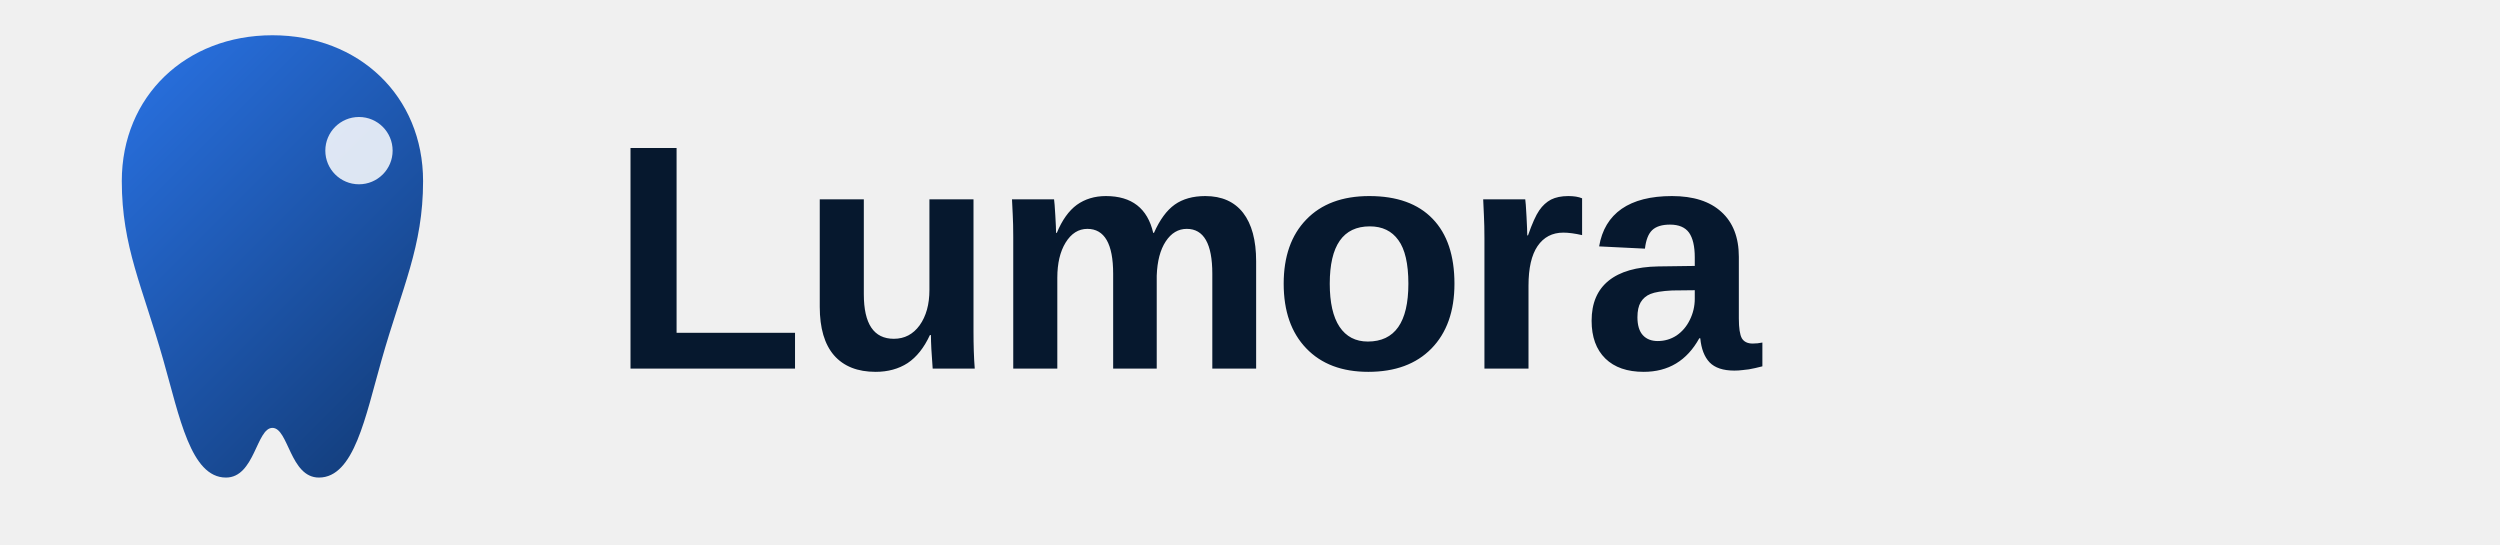
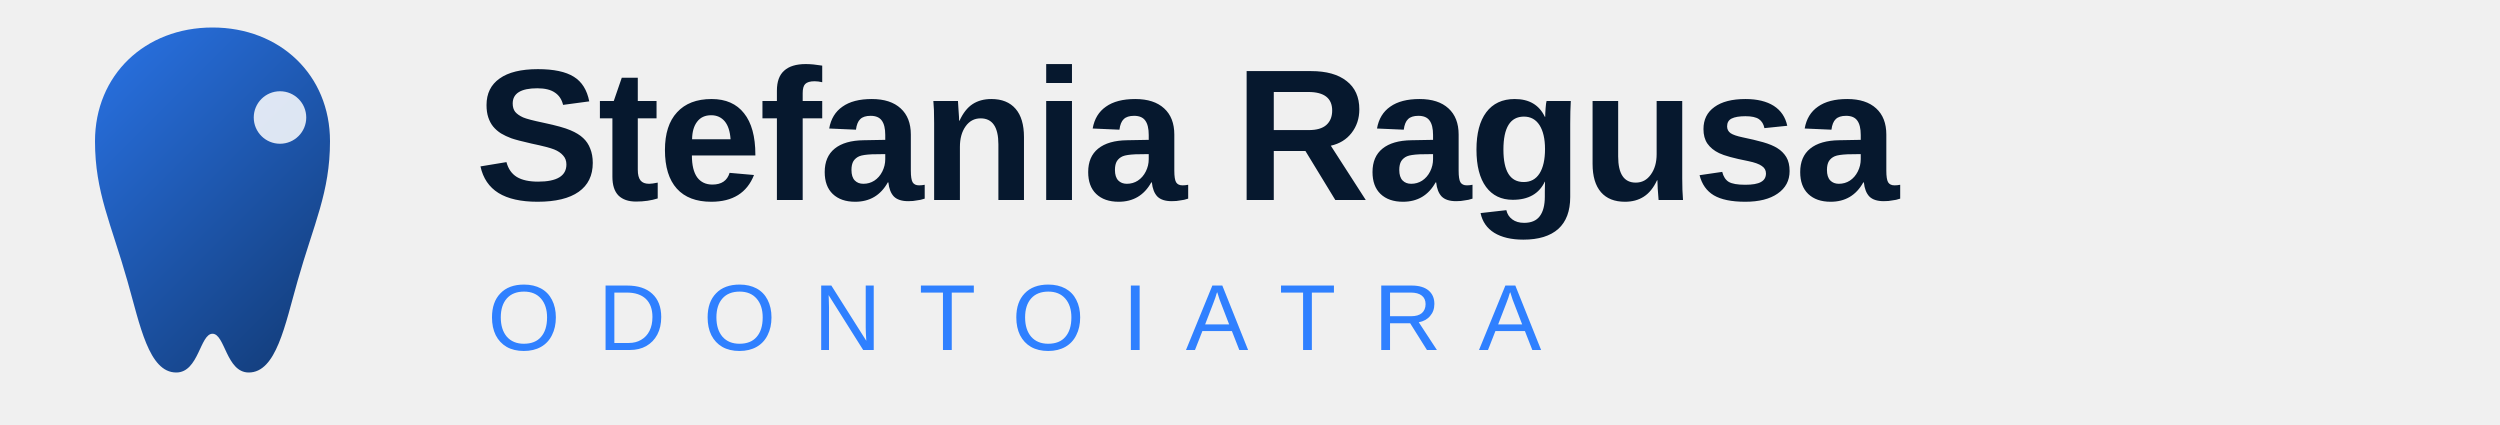
- <svg xmlns="http://www.w3.org/2000/svg" width="156" height="34" viewBox="0 0 156 34" fill="none" role="img" aria-label="Lumora Dental">
+ <svg xmlns="http://www.w3.org/2000/svg" width="200" height="34" viewBox="0 0 200 34" fill="none" role="img" aria-label="Stefania Ragusa Odontoiatra">
  <defs>
    <linearGradient id="lm-g" x1="0" y1="0" x2="34" y2="34" gradientUnits="userSpaceOnUse">
      <stop offset="0" stop-color="#2f80ff" />
      <stop offset="1" stop-color="#0b2a55" />
    </linearGradient>
  </defs>
  <path d="M17 2.2c5.4 0 9.4 3.8 9.4 9.1 0 4.1-1.3 6.6-2.6 11.2-1 3.5-1.7 7.3-3.9 7.3-1.8 0-1.9-3.1-2.9-3.1s-1.1 3.1-2.9 3.1c-2.2 0-2.9-3.8-3.9-7.3C8.9 17.9 7.6 15.4 7.6 11.3 7.6 6 11.6 2.2 17 2.2Z" fill="url(#lm-g)" />
  <circle cx="22.4" cy="9.4" r="2.1" fill="#ffffff" opacity="0.85" />
-   <text x="38" y="23" font-family="Sora, 'Helvetica Neue', Arial, sans-serif" font-size="20" font-weight="600" letter-spacing="-0.3" fill="#06182e">Lumora</text>
+   <text x="38" y="16" font-family="Sora, 'Helvetica Neue', Arial, sans-serif" font-size="15" font-weight="600" letter-spacing="-0.2" fill="#06182e">Stefania Ragusa</text>
+   <text x="39" y="28" font-family="Sora, 'Helvetica Neue', Arial, sans-serif" font-size="7.5" font-weight="500" letter-spacing="3" fill="#2f80ff">ODONTOIATRA</text>
</svg>
